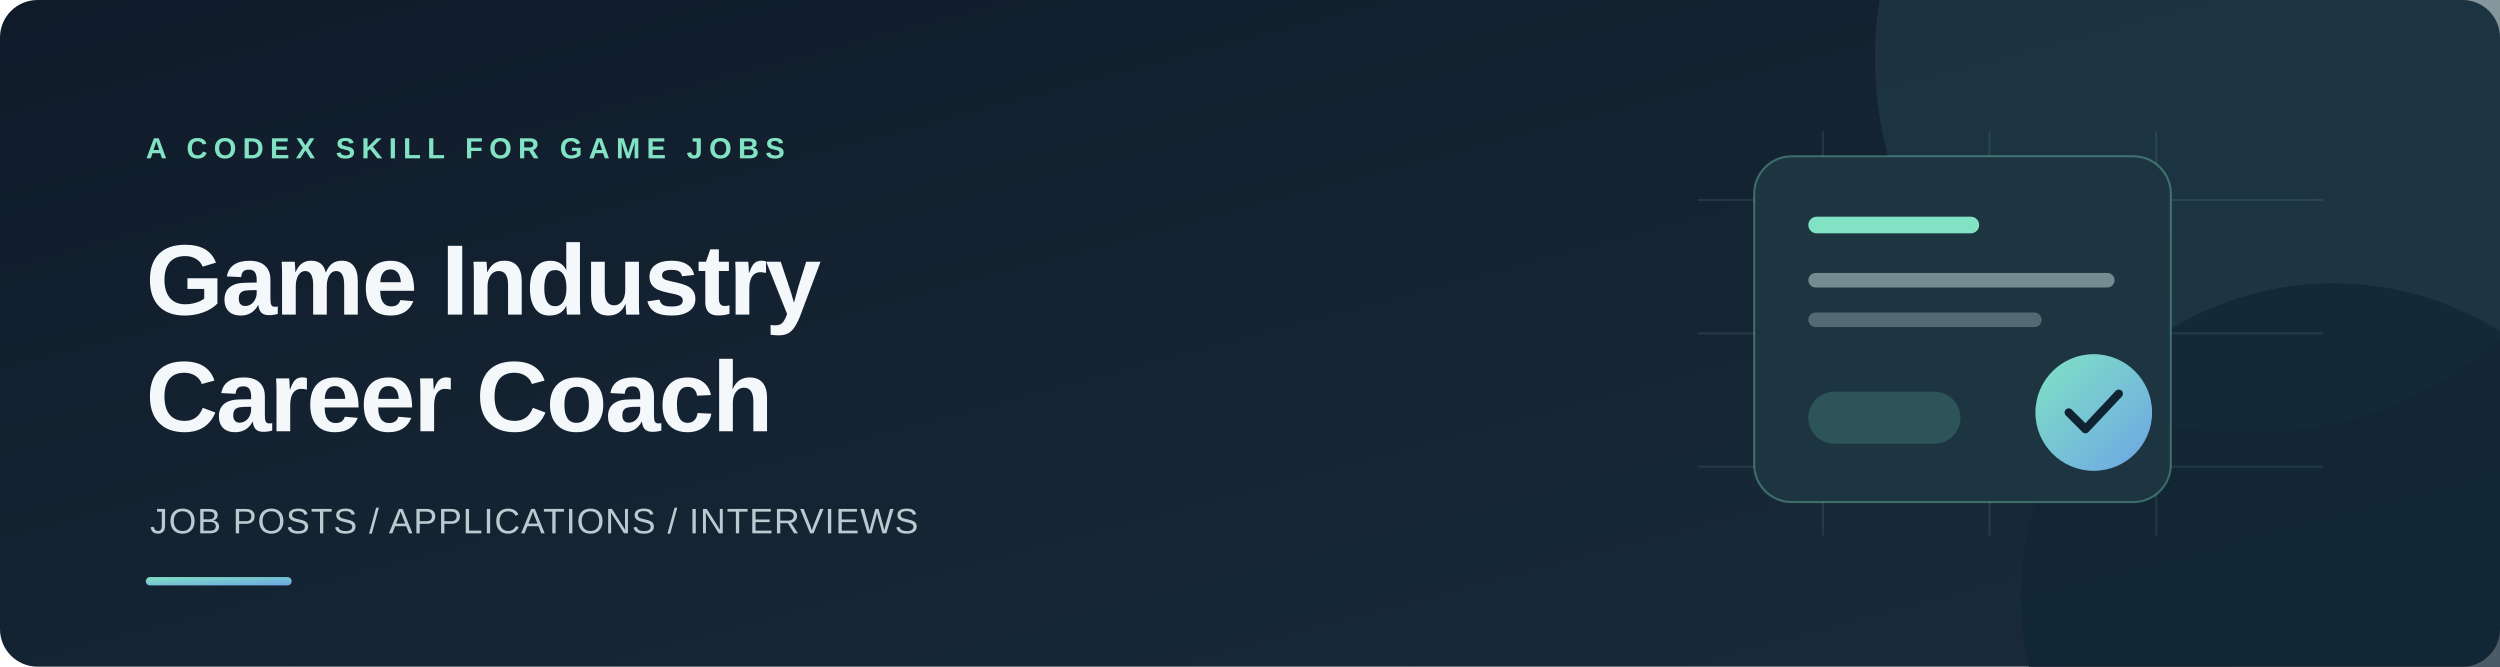
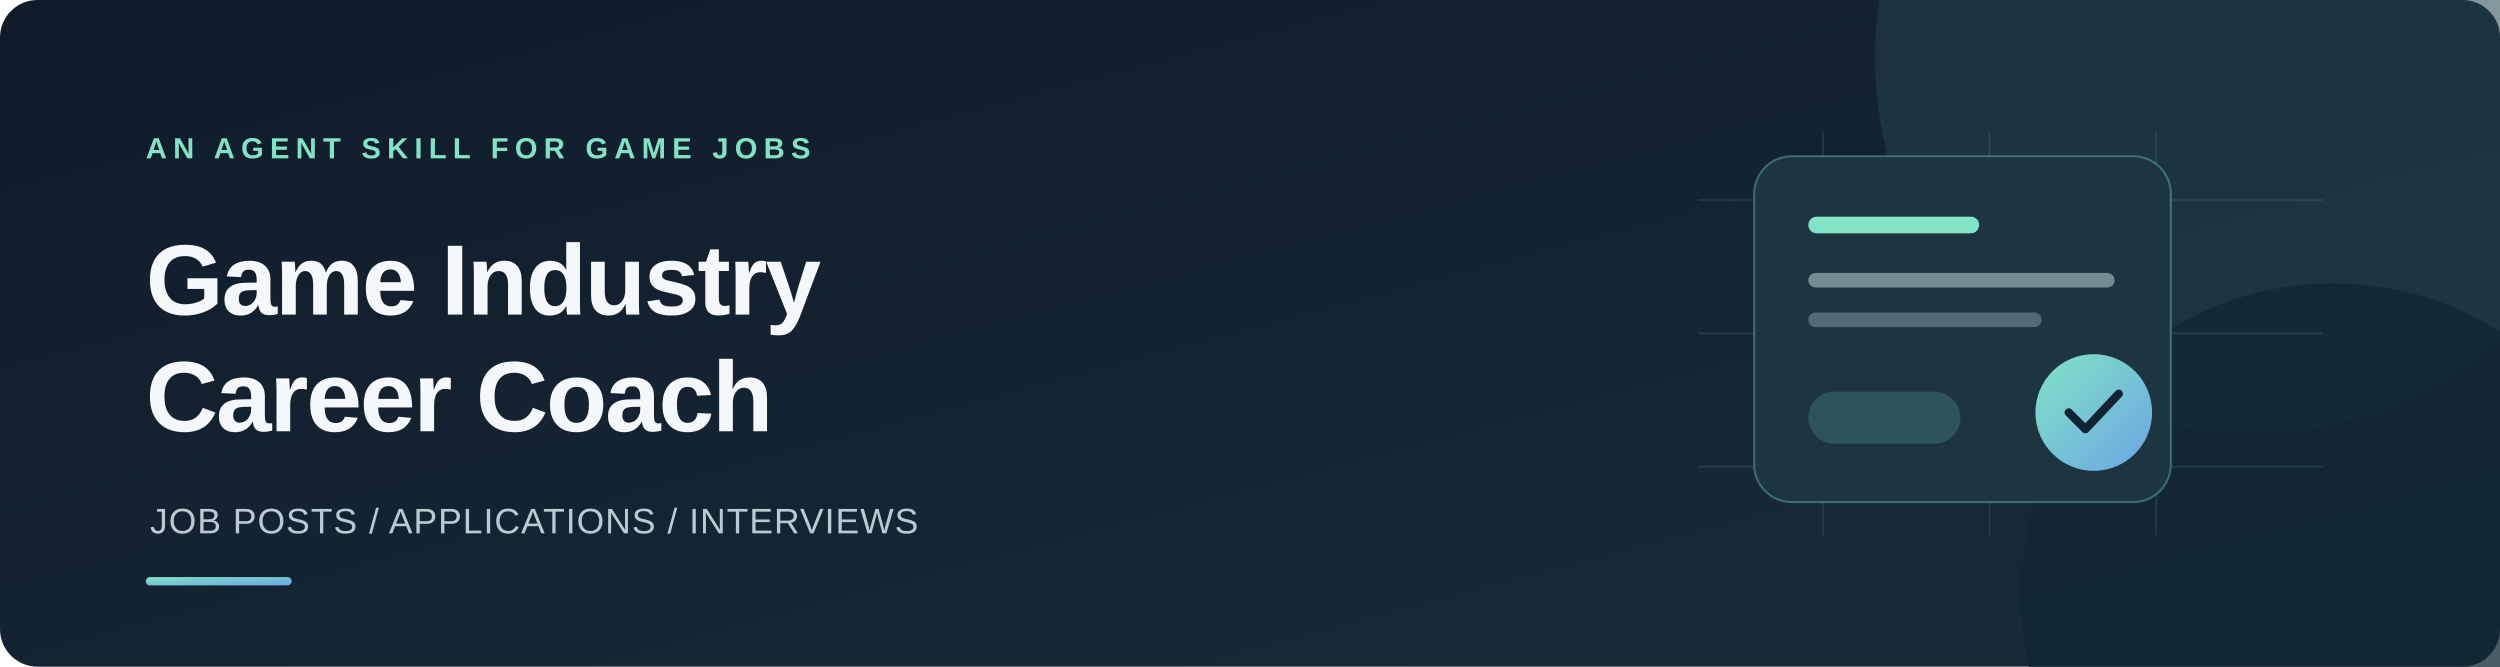
<svg xmlns="http://www.w3.org/2000/svg" width="1200" height="320" viewBox="0 0 1200 320" role="img" aria-labelledby="title desc">
  <defs>
    <linearGradient id="background" x1="0" y1="0" x2="1" y2="1">
      <stop offset="0" stop-color="#101b2a" />
      <stop offset="1" stop-color="#192c3a" />
    </linearGradient>
    <linearGradient id="accent" x1="0" y1="0" x2="1" y2="1">
      <stop offset="0" stop-color="#81e3c3" />
      <stop offset="1" stop-color="#6ca5e5" />
    </linearGradient>
  </defs>
  <rect width="1200" height="320" rx="18" fill="url(#background)" />
  <circle cx="1080" cy="28" r="180" fill="#233f4d" opacity=".55" />
  <circle cx="1120" cy="286" r="150" fill="#102533" opacity=".75" />
  <path d="M815 96h300M815 160h300M815 224h300M875 63v194M955 63v194M1035 63v194" stroke="#a8d8d4" stroke-opacity=".11" />
  <rect x="842" y="75" width="200" height="166" rx="18" fill="#1c3540" stroke="#81e3c3" stroke-opacity=".35" />
  <rect x="868" y="104" width="82" height="8" rx="4" fill="#81e3c3" />
  <rect x="868" y="131" width="147" height="7" rx="3.5" fill="#d1e8ea" opacity=".48" />
  <rect x="868" y="150" width="112" height="7" rx="3.5" fill="#d1e8ea" opacity=".3" />
  <rect x="868" y="188" width="73" height="25" rx="12.5" fill="#75d5bd" opacity=".2" />
  <circle cx="1005" cy="198" r="28" fill="url(#accent)" />
  <path d="m993 198 8 8 16-17" fill="none" stroke="#102333" stroke-width="4" stroke-linecap="round" stroke-linejoin="round" />
-   <text x="70" y="76" fill="#81e3c3" font-family="Arial, sans-serif" font-size="14" font-weight="700" letter-spacing="3">A CODEX SKILL FOR GAME JOBS</text>
+   <text x="70" y="76" fill="#81e3c3" font-family="Arial, sans-serif" font-size="14" font-weight="700" letter-spacing="3">AN AGENT SKILL FOR GAME JOBS</text>
  <text x="70" y="151" fill="#f4f8fa" font-family="Arial, sans-serif" font-size="48" font-weight="700" letter-spacing="-1">Game Industry</text>
  <text x="70" y="207" fill="#f4f8fa" font-family="Arial, sans-serif" font-size="48" font-weight="700" letter-spacing="-1">Career Coach</text>
  <text x="72" y="256" fill="#b9cbd0" font-family="Arial, sans-serif" font-size="17" letter-spacing=".5">JOB POSTS  /  APPLICATIONS  /  INTERVIEWS</text>
  <rect x="70" y="277" width="70" height="4" rx="2" fill="url(#accent)" />
</svg>
